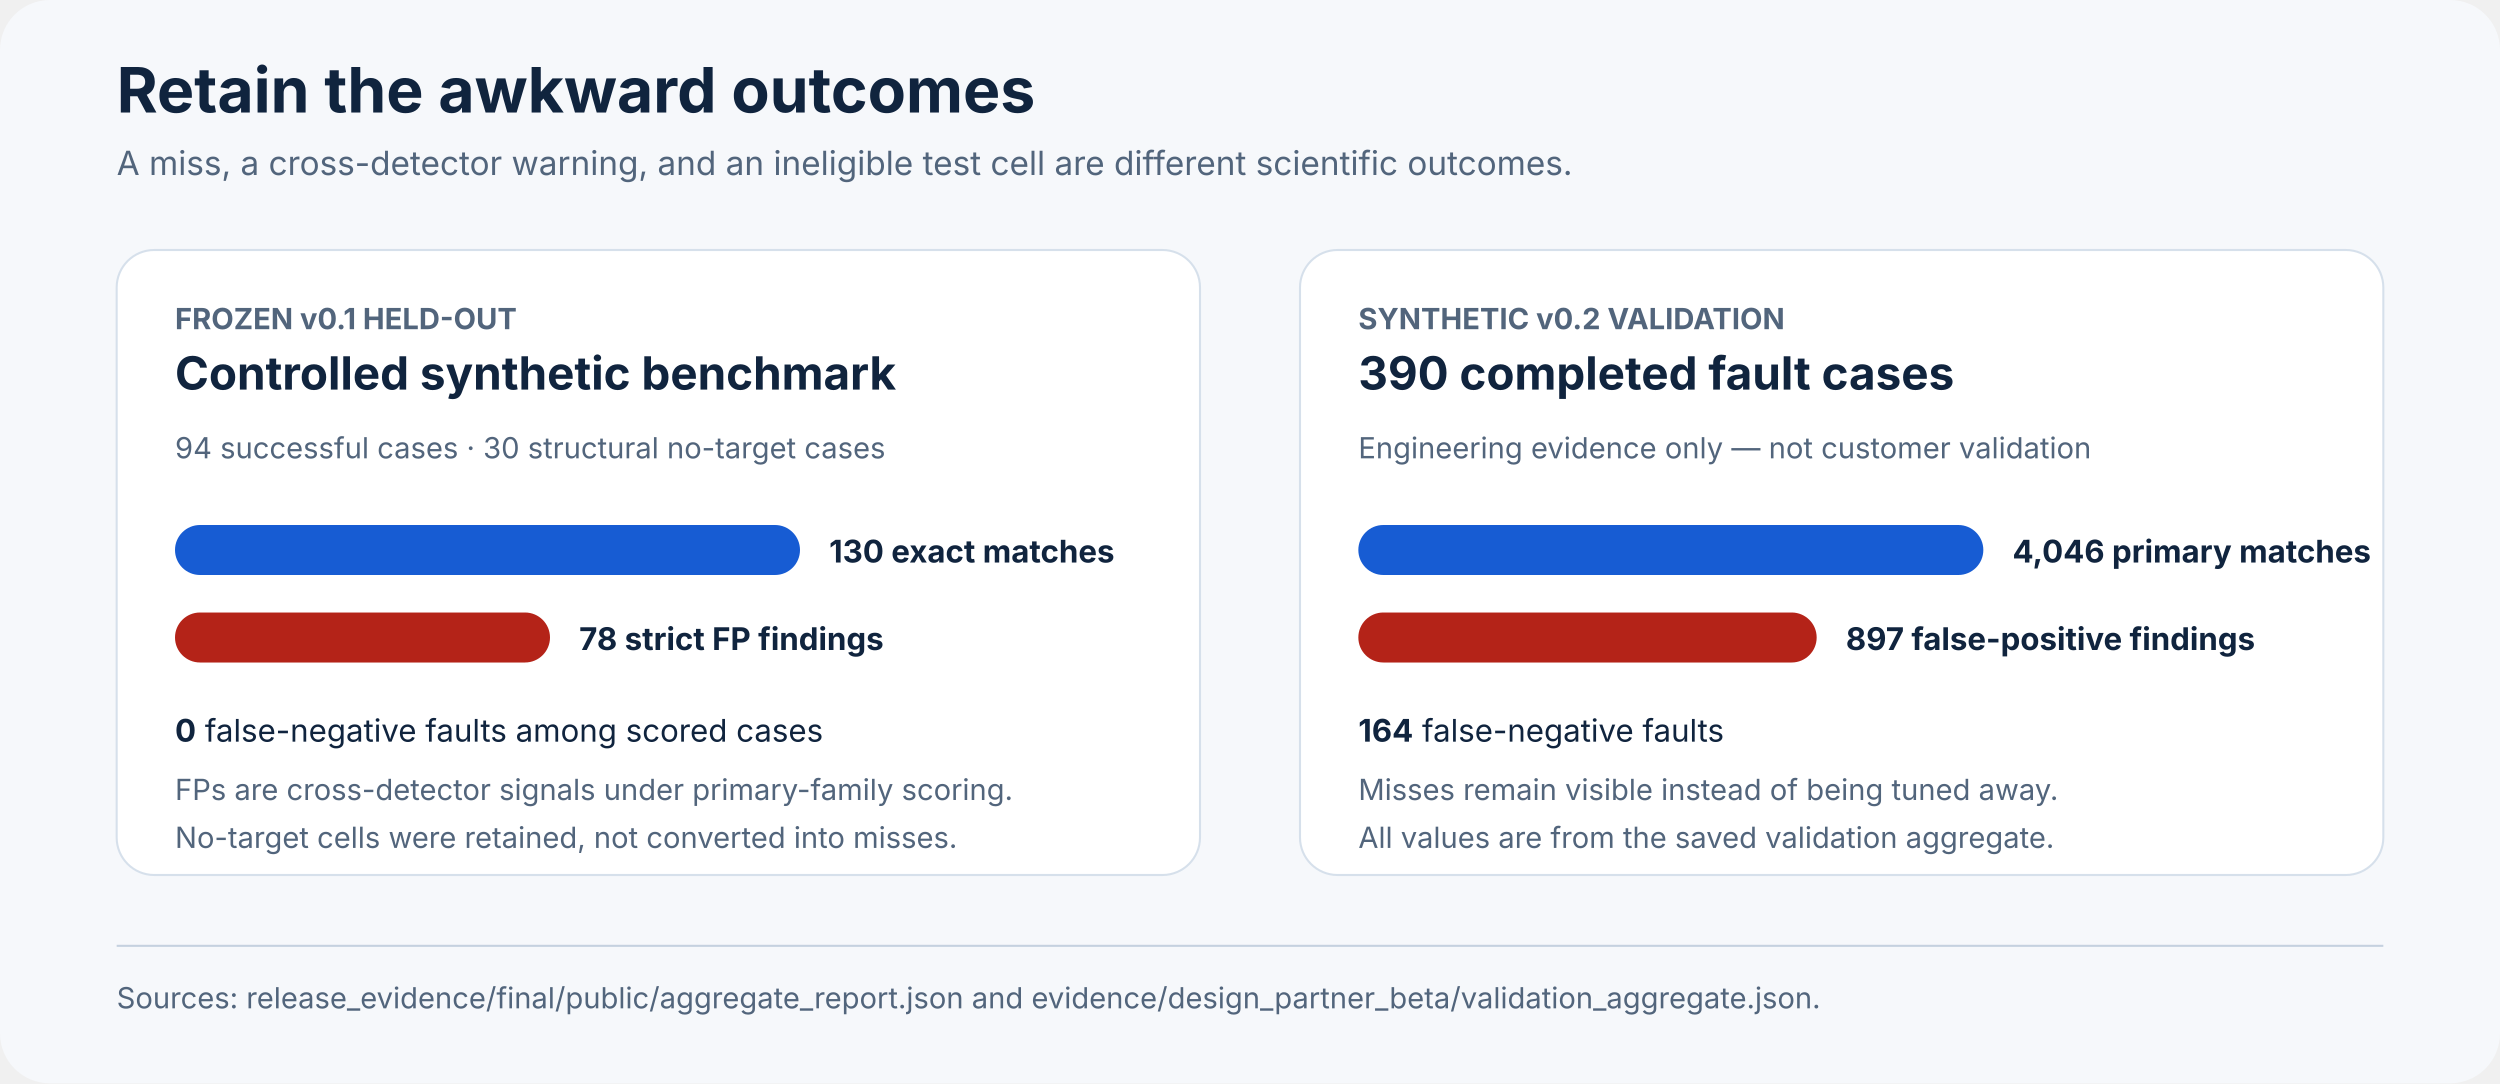
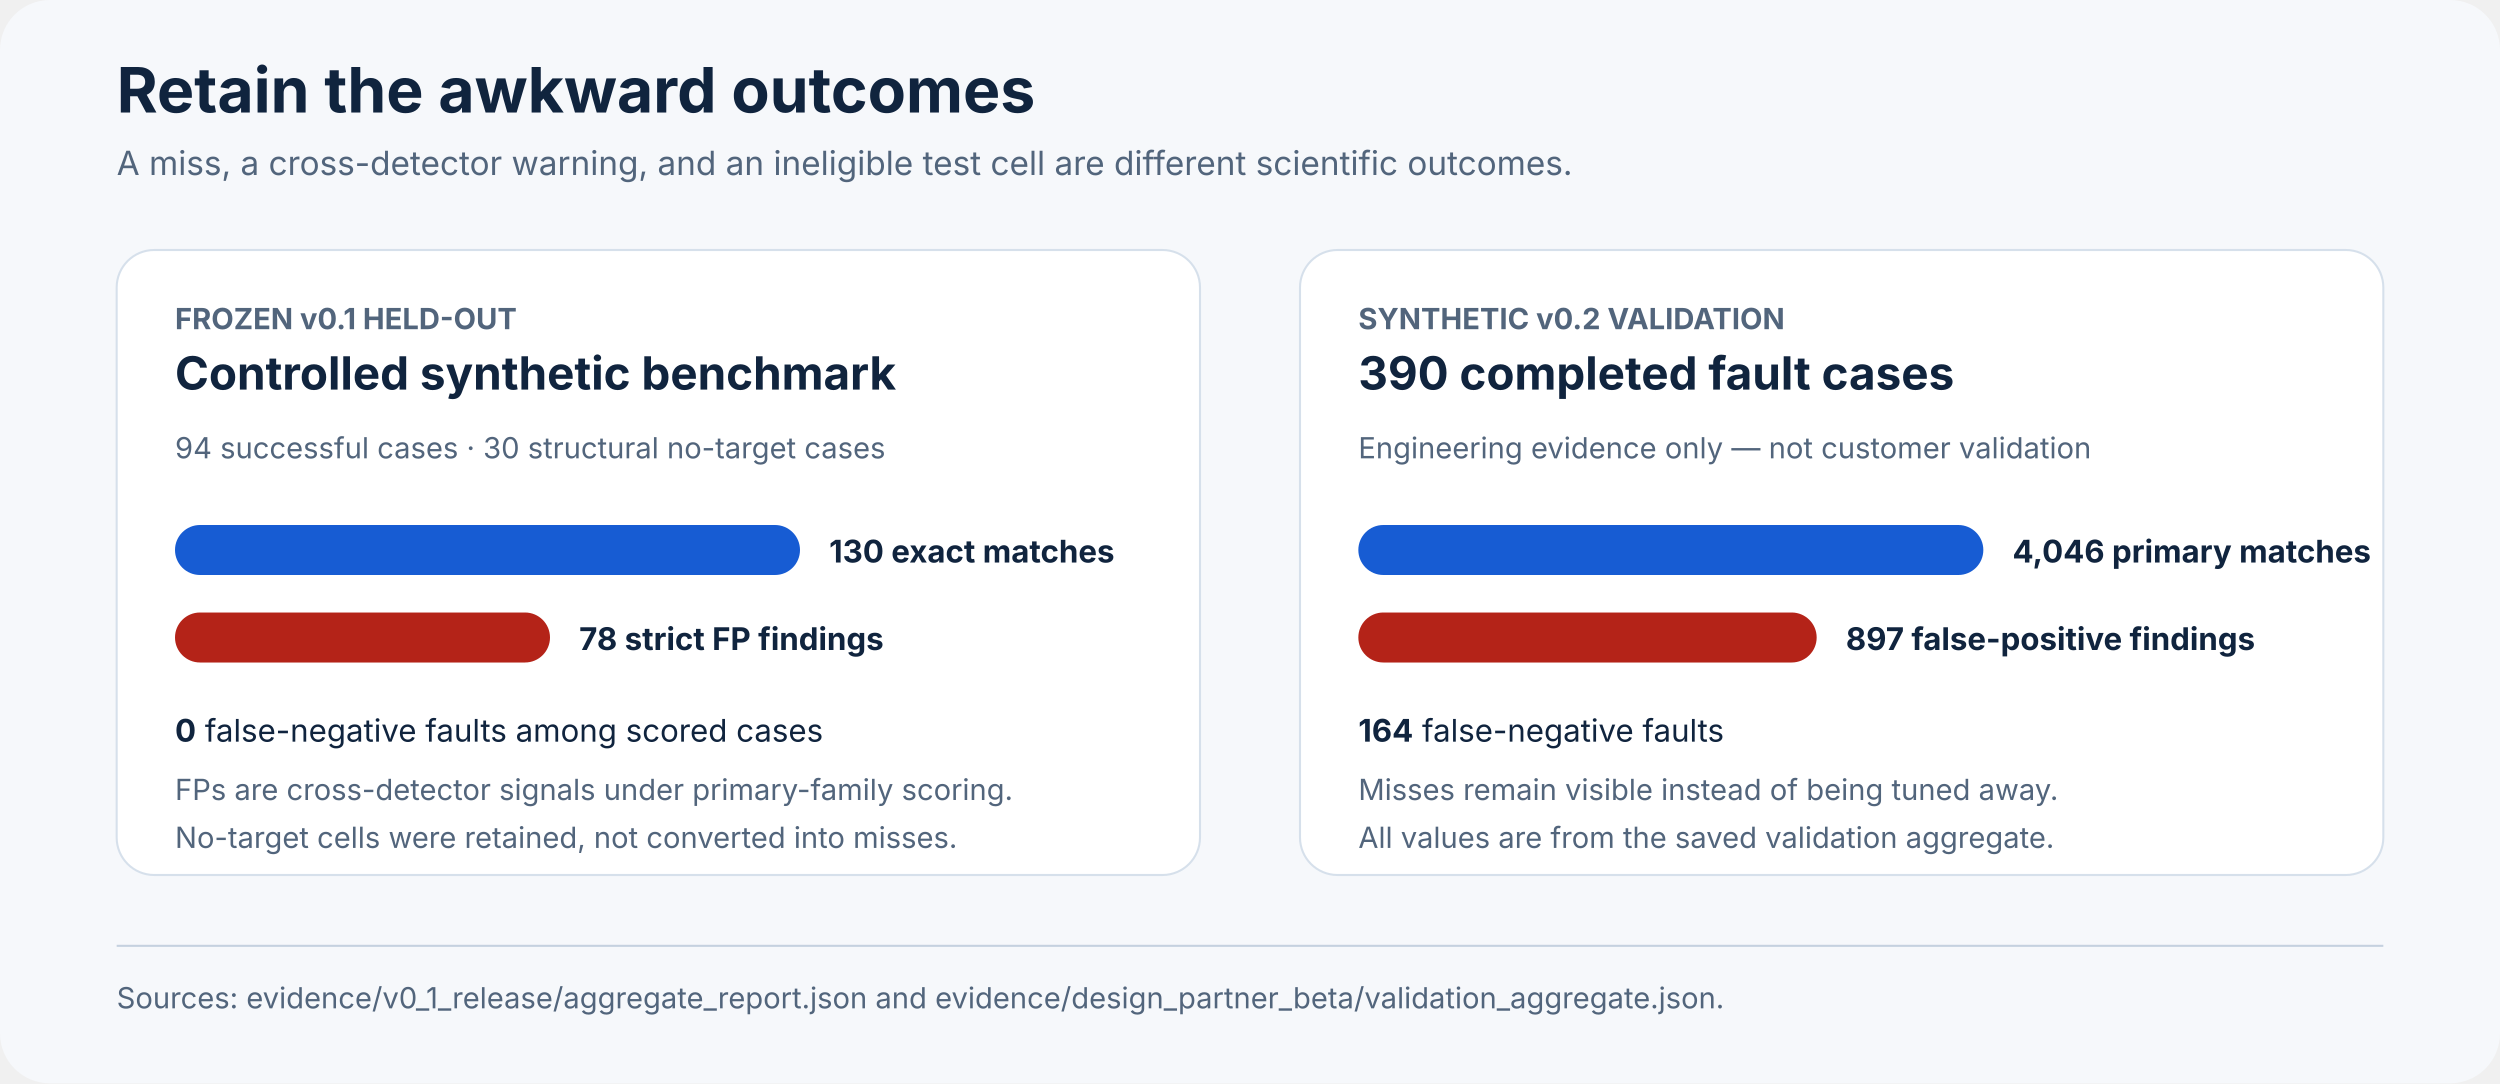
<svg xmlns="http://www.w3.org/2000/svg" viewBox="0 0 1200 520" role="img" aria-labelledby="title desc">
  <rect width="1200" height="520" rx="24" fill="#f6f8fb" />
  <text x="56" y="54" font-family="Inter,Arial,sans-serif" font-size="30" font-weight="700" fill="#10243e">Retain the awkward outcomes</text>
  <text x="56" y="84" font-family="Inter,Arial,sans-serif" font-size="16" fill="#52657c">A miss, a cross-detector warning, and an ineligible test cell are different scientific outcomes.</text>
  <g font-family="Inter,Arial,sans-serif">
    <rect x="56" y="120" width="520" height="300" rx="18" fill="#ffffff" stroke="#d6e0eb" />
    <text x="84" y="158" font-size="14" font-weight="700" fill="#52657c">FROZEN v0.1 HELD-OUT</text>
    <text x="84" y="187" font-size="22" font-weight="700" fill="#10243e">Controlled synthetic benchmark</text>
    <text x="84" y="220" font-size="14" fill="#52657c">94 successful cases · 30 structural no-target cases</text>
    <rect x="84" y="252" width="300" height="24" rx="12" fill="#175cd3" />
    <text x="398" y="270" font-size="15" font-weight="700" fill="#10243e">130 exact matches</text>
    <rect x="84" y="294" width="180" height="24" rx="12" fill="#b42318" />
    <text x="278" y="312" font-size="15" font-weight="700" fill="#10243e">78 strict FP findings</text>
    <text x="84" y="356" font-size="15" fill="#10243e">
      <tspan font-weight="700">0</tspan> false-negative faults among scored cases</text>
    <text x="84" y="384" font-size="14" fill="#52657c">FPs are cross-detector signals under primary-family scoring.</text>
    <text x="84" y="407" font-size="14" fill="#52657c">No-target cells were retained, not converted into misses.</text>
    <rect x="624" y="120" width="520" height="300" rx="18" fill="#ffffff" stroke="#d6e0eb" />
    <text x="652" y="158" font-size="14" font-weight="700" fill="#52657c">SYNTHETIC v0.2 VALIDATION</text>
    <text x="652" y="187" font-size="22" font-weight="700" fill="#10243e">390 completed fault cases</text>
    <text x="652" y="220" font-size="14" fill="#52657c">Engineering evidence only — not customer validation</text>
    <rect x="652" y="252" width="300" height="24" rx="12" fill="#175cd3" />
    <text x="966" y="270" font-size="15" font-weight="700" fill="#10243e">4,046 primary matches</text>
    <rect x="652" y="294" width="220" height="24" rx="12" fill="#b42318" />
    <text x="886" y="312" font-size="15" font-weight="700" fill="#10243e">897 false-positive findings</text>
    <text x="652" y="356" font-size="15" fill="#10243e">
      <tspan font-weight="700">164</tspan> false-negative faults</text>
    <text x="652" y="384" font-size="14" fill="#52657c">Misses remain visible instead of being tuned away.</text>
    <text x="652" y="407" font-size="14" fill="#52657c">All values are from the saved validation aggregate.</text>
  </g>
  <line x1="56" y1="454" x2="1144" y2="454" stroke="#c5d1df" />
-   <text x="56" y="484" font-family="Inter,Arial,sans-serif" font-size="14" fill="#52657c">Sources: release_evidence/final/public/aggregate_report.json and evidence/design_partner_beta/validation_aggregate.json.</text>
+   <text x="56" y="484" font-family="Inter,Arial,sans-serif" font-size="14" fill="#52657c">Sources: evidence/v0_1_release/aggregate_report.json and evidence/design_partner_beta/validation_aggregate.json.</text>
</svg>
